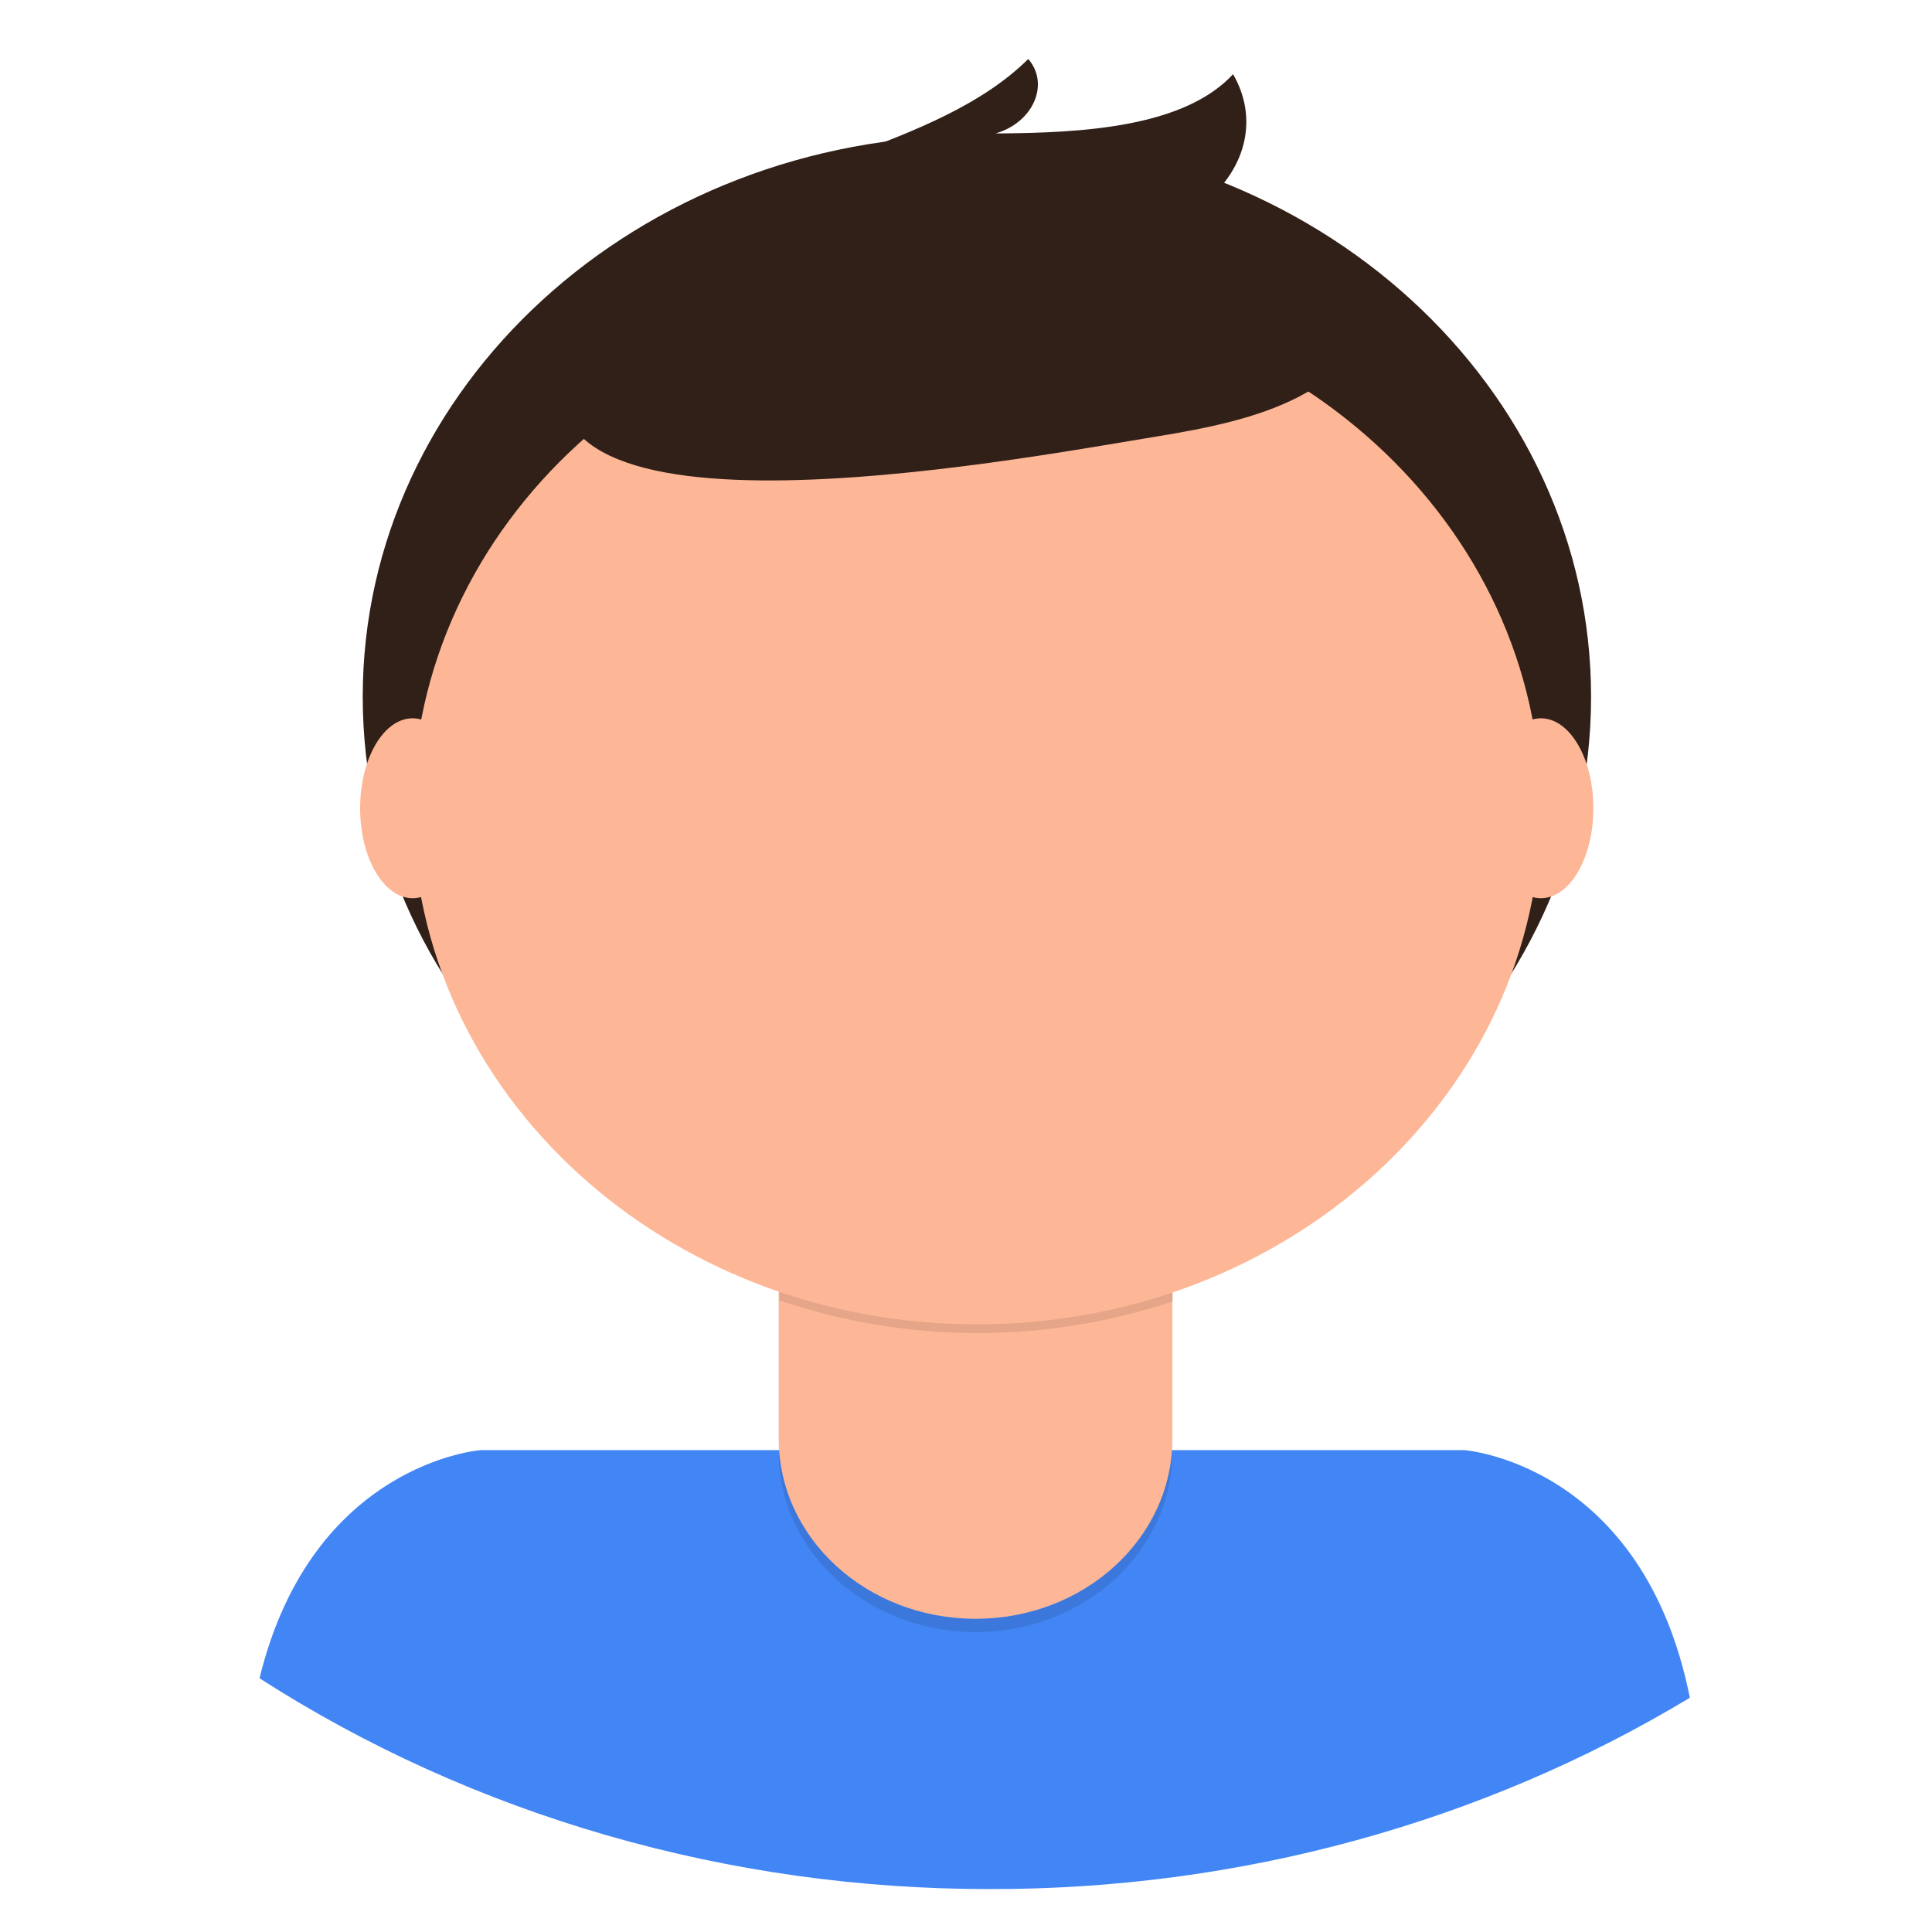
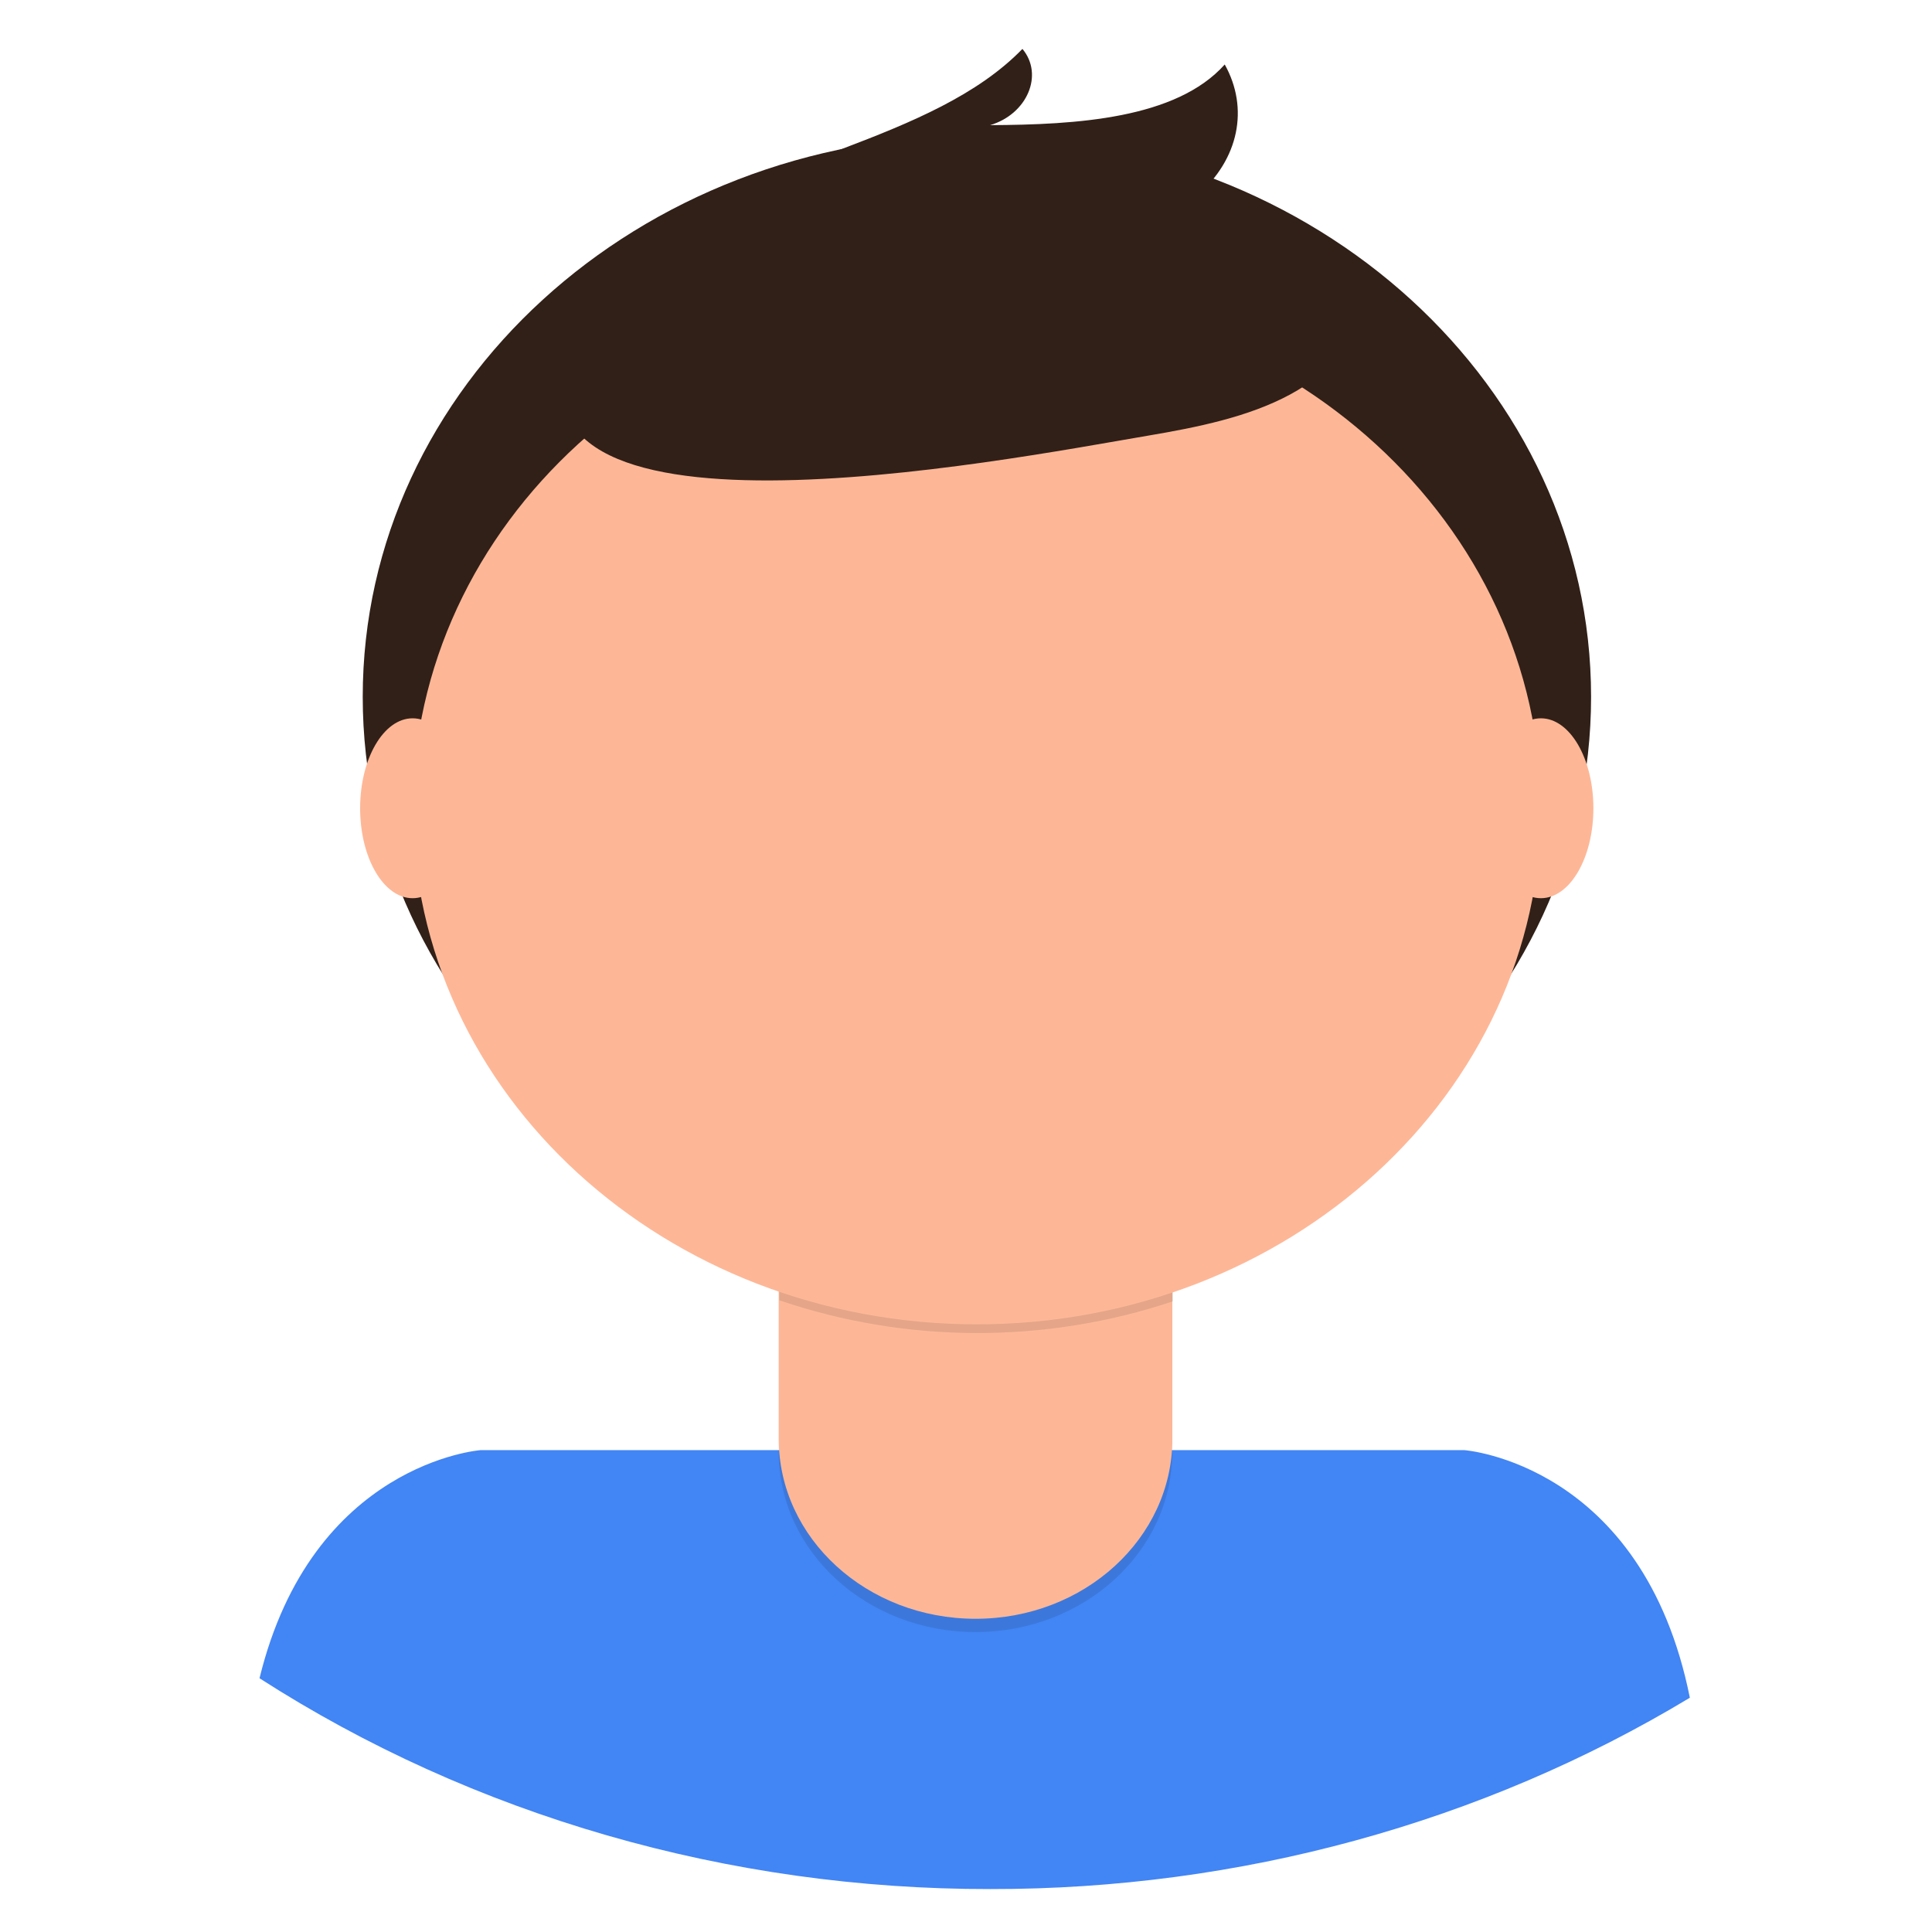
<svg xmlns="http://www.w3.org/2000/svg" id="457bf273-24a3-4fd8-a857-e9b918267d6a" data-name="Layer 1" width="698" height="698" viewBox="0 0 698 698" version="1.1">
  <defs id="defs9">
    <linearGradient id="b247946c-c62f-4d08-994a-4c3d64e1e98f" x1="349" y1="698" x2="349" gradientUnits="userSpaceOnUse">
      <stop offset="0" stop-color="gray" stop-opacity="0.25" id="stop2" />
      <stop offset="0.54" stop-color="gray" stop-opacity="0.12" id="stop4" />
      <stop offset="1" stop-color="gray" stop-opacity="0.1" id="stop6" />
    </linearGradient>
  </defs>
  <g id="g15" opacity="0.5" style="opacity:0">
    <circle cx="349" cy="349" r="349" id="circle13" fill="url(#b247946c-c62f-4d08-994a-4c3d64e1e98f)" style="" />
  </g>
  <path id="circle17" d="M 691.32,346.77 A 341.64,341.64 0 0 1 562.198,614.266 L 349.68,346.77 Z" style="fill:#f5f5f5;opacity:0" />
  <path d="M 357.824,682.487 A 457.51,418.201 0 0 0 610.517,613.361 C 593.576,528.737 529.107,523.915 529.107,523.915 H 173.595 c 0,0 -60.835,4.563 -79.835,82.41 a 457.604,418.287 0 0 0 264.064,76.162 z" id="path19" style="fill:#4285f4;stroke-width:1.287" />
  <ellipse cx="352.939" cy="251.753" id="circle21" style="fill:#312018;fill-opacity:1;stroke-width:1.287" rx="221.892" ry="202.827" />
  <path d="m 281.326,420.693 h 142.178 v 103.972 a 71.089,64.981 0 0 1 -71.062,64.981 v 0 A 71.089,64.981 0 0 1 281.352,524.666 V 420.693 Z" id="path23" style="opacity:0.1;stroke-width:1.287" />
  <path d="m 285.833,415.872 h 133.216 a 4.508,4.121 0 0 1 4.508,4.121 v 99.852 a 71.089,64.981 0 0 1 -71.116,64.993 v 0 A 71.089,64.981 0 0 1 281.352,519.856 V 419.992 a 4.508,4.121 0 0 1 4.481,-4.121 z" id="path25" style="fill:#fdb797;stroke-width:1.287" />
  <path d="m 281.581,469.771 a 204.628,187.047 0 0 0 142.178,0.357 V 454.137 H 281.581 Z" id="path27" style="opacity:0.1;stroke-width:1.287" />
  <ellipse cx="352.939" cy="292.183" id="circle29" rx="203.794" ry="186.284" style="fill:#fdb797;stroke-width:1.287" />
-   <path d="m 206.916,122.978 a 114.845,85.112 0 0 1 28.472,-34.311 c 39.104,-28.65 103.215,-34.691 136.097,-67.358 7.876,9.067 1.785,23.007 -11.814,26.899 31.504,-0.156 68.009,-2.199 85.822,-21.402 a 58.926,43.67 0 0 1 -9.937,46.112 c 27.92,0.973 57.757,14.981 59.516,35.654 1.208,13.775 -10.501,26.811 -25.715,34.71 -15.214,7.899 -33.749,11.528 -51.929,14.495 -53.084,8.687 -245.153,45.042 -210.512,-34.798 z" id="path35" style="fill:#312018;fill-opacity:1;stroke-width:1.13" />
+   <path d="m 206.865,121.769 a 113.417,87.145 0 0 1 28.118,-35.131 c 38.618,-29.334 101.931,-35.519 134.405,-68.967 7.778,9.283 1.763,23.557 -11.667,27.541 31.112,-0.159 67.163,-2.251 84.755,-21.913 a 58.193,44.713 0 0 1 -9.813,47.213 c 27.573,0.996 57.039,15.339 58.776,36.505 1.193,14.104 -10.371,27.451 -25.395,35.539 -15.025,8.088 -33.329,11.803 -51.283,14.841 -52.424,8.895 -242.105,46.117 -207.894,-35.629 z" id="path35" style="fill:#312018;fill-opacity:1;stroke-width:1.136" />
  <ellipse cx="149.065" cy="292.01" rx="18.96" ry="32.497" id="ellipse37" style="fill:#fdb797;stroke-width:1.287" />
  <ellipse cx="556.706" cy="292.01" rx="18.96" ry="32.497" id="ellipse39" style="fill:#fdb797;stroke-width:1.287" />
</svg>
